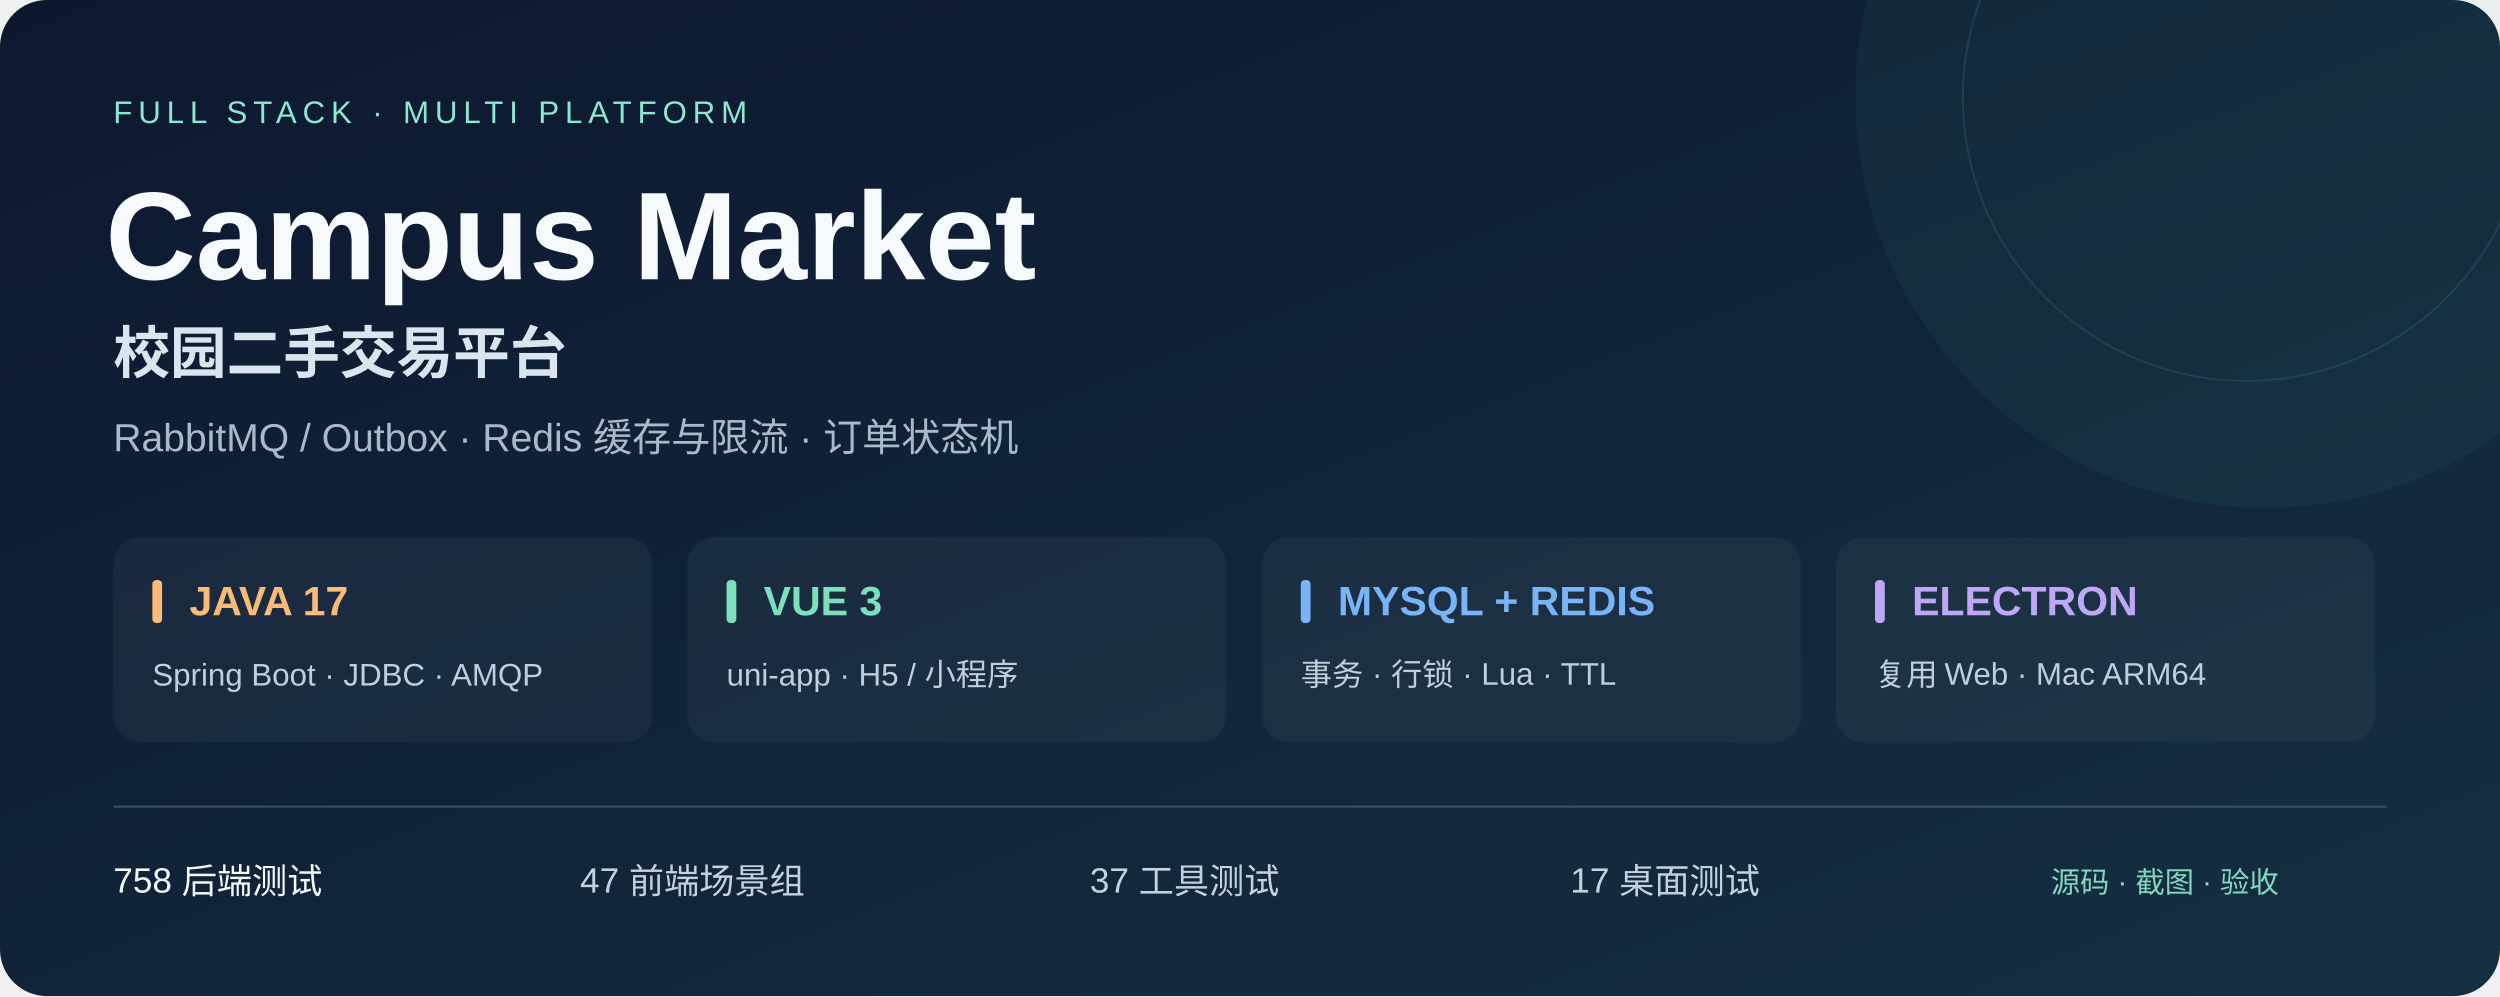
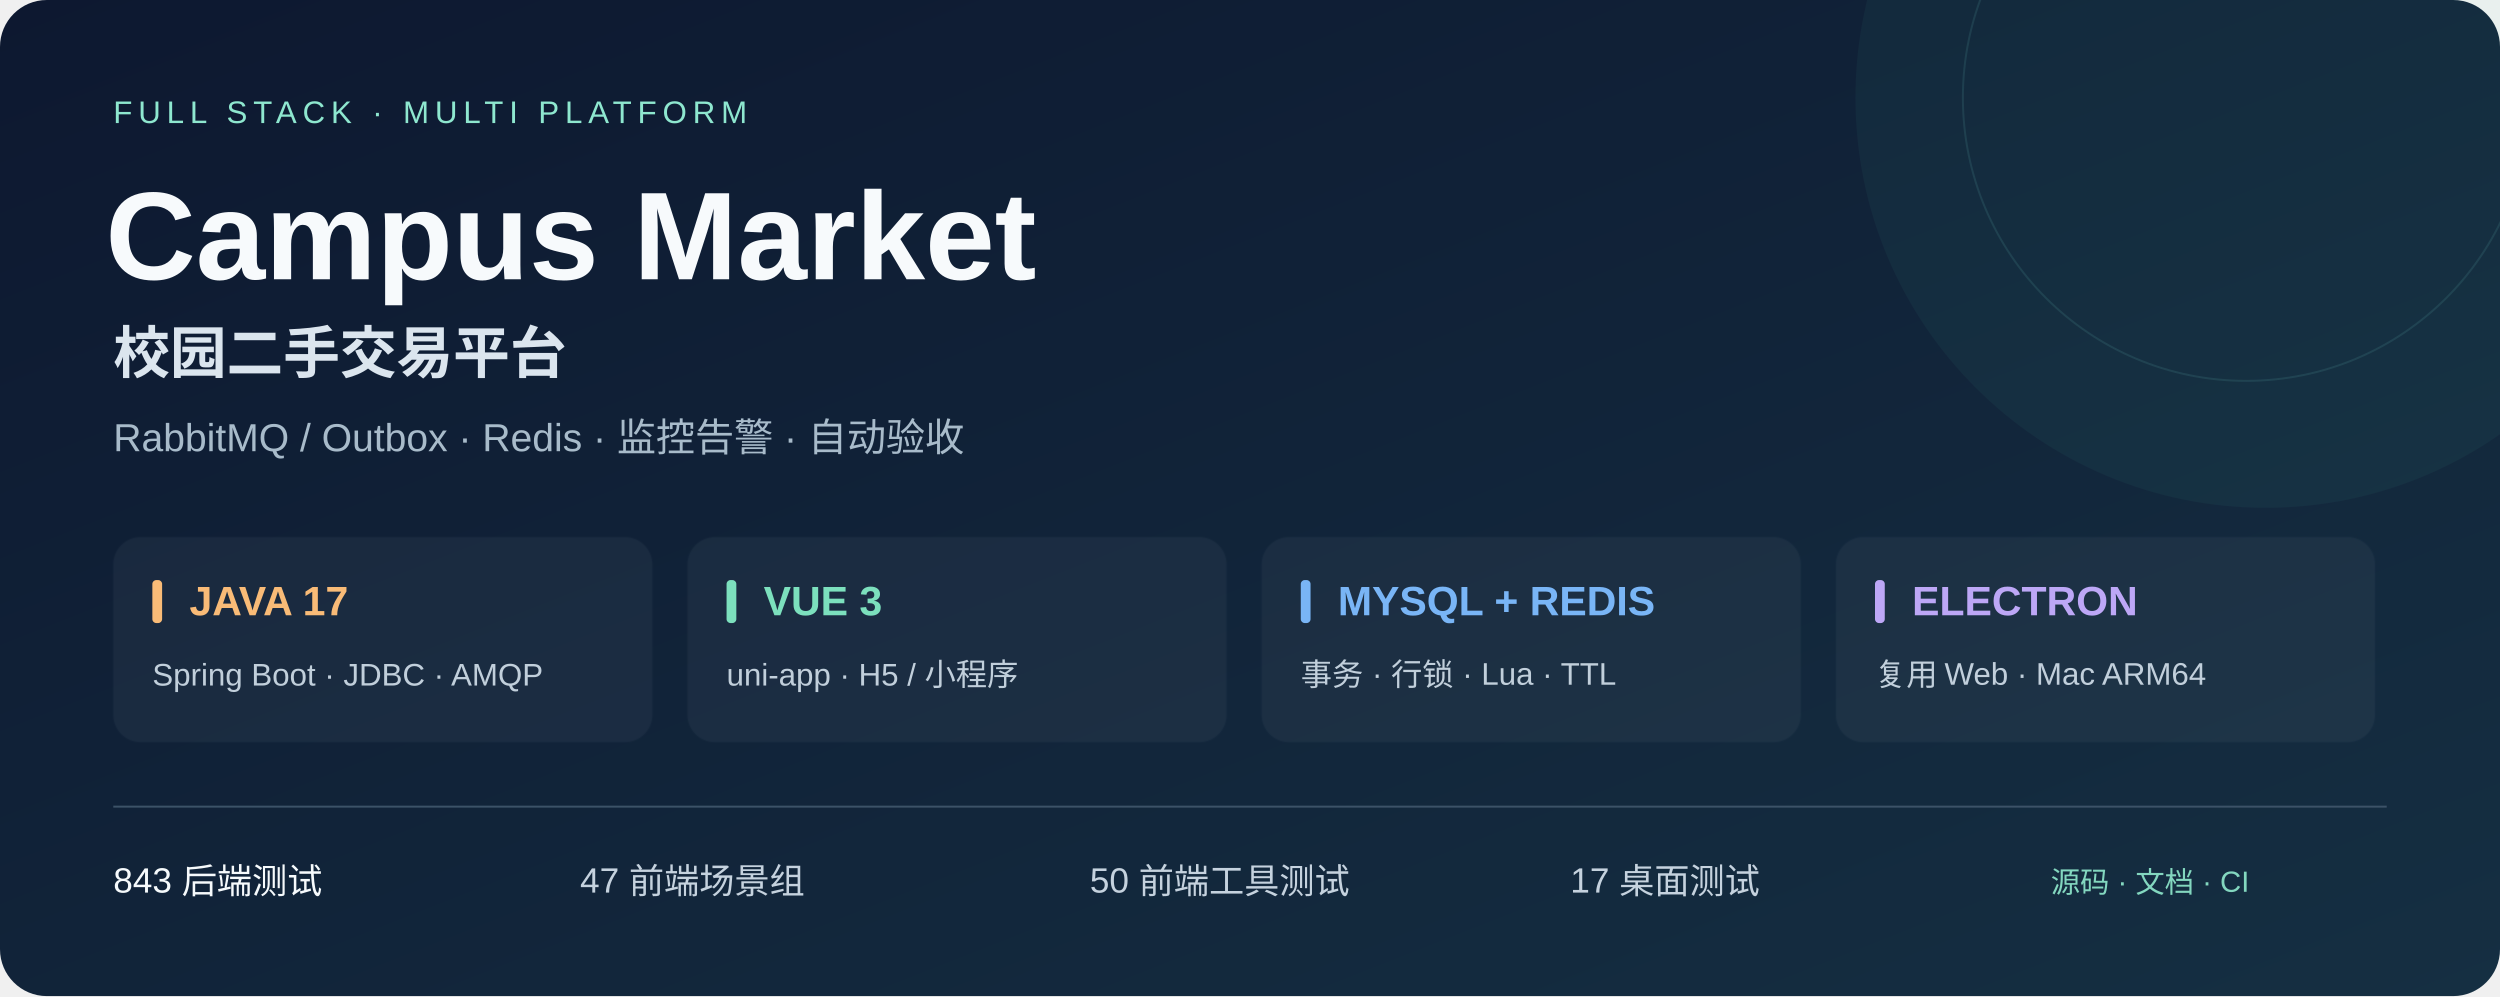
<svg xmlns="http://www.w3.org/2000/svg" width="1280" height="510" viewBox="0 0 1280 510" role="img" aria-labelledby="title desc">
  <defs>
    <linearGradient id="bg" x2="1" y2="1">
      <stop stop-color="#0d1830" />
      <stop offset="1" stop-color="#152f42" />
    </linearGradient>
  </defs>
  <rect width="1280" height="510" rx="24" fill="url(#bg)" />
  <circle cx="1160" cy="50" r="210" fill="#5ae0bb" opacity=".05" />
  <circle cx="1150" cy="50" r="145" fill="none" stroke="#71d7cf" opacity=".12" />
  <g font-family="Arial, Helvetica, PingFang SC, Microsoft YaHei, sans-serif">
    <text x="58" y="63" fill="#8ee7cf" font-size="16" letter-spacing="3">FULL STACK · MULTI PLATFORM</text>
    <text x="54" y="143" fill="#f7fafc" font-size="64" font-weight="700">Campus Market</text>
    <text x="58" y="191" fill="#dbe5ee" font-size="29" font-weight="600">校园二手交易平台</text>
-     <text x="58" y="231" fill="#a8bbca" font-size="20">RabbitMQ / Outbox · Redis 缓存与限流 · 订单状态机</text>
+     <text x="58" y="231" fill="#a8bbca" font-size="20">RabbitMQ / Outbox · Redis · 监控告警 · 自动验收</text>
    <rect x="58" y="275" width="276" height="105" rx="14" fill="#ffffff" opacity=".045" stroke="#8298b0" stroke-opacity=".35" />
    <rect x="78" y="297" width="5" height="22" rx="2" fill="#f9bb77" />
    <text x="97" y="315" fill="#f9bb77" font-size="21" font-weight="700">JAVA 17</text>
    <text x="78" y="351" fill="#c1cfdb" font-size="16">Spring Boot · JDBC · AMQP</text>
    <rect x="352" y="275" width="276" height="105" rx="14" fill="#ffffff" opacity=".045" stroke="#8298b0" stroke-opacity=".35" />
    <rect x="372" y="297" width="5" height="22" rx="2" fill="#7ce0bd" />
    <text x="391" y="315" fill="#7ce0bd" font-size="21" font-weight="700">VUE 3</text>
    <text x="372" y="351" fill="#c1cfdb" font-size="16">uni-app · H5 / 小程序</text>
    <rect x="646" y="275" width="276" height="105" rx="14" fill="#ffffff" opacity=".045" stroke="#8298b0" stroke-opacity=".35" />
    <rect x="666" y="297" width="5" height="22" rx="2" fill="#79b5f6" />
    <text x="685" y="315" fill="#79b5f6" font-size="21" font-weight="700">MYSQL + REDIS</text>
    <text x="666" y="351" fill="#c1cfdb" font-size="16">事务 · 行锁 · Lua · TTL</text>
    <rect x="940" y="275" width="276" height="105" rx="14" fill="#ffffff" opacity=".045" stroke="#8298b0" stroke-opacity=".35" />
    <rect x="960" y="297" width="5" height="22" rx="2" fill="#bda7f6" />
    <text x="979" y="315" fill="#bda7f6" font-size="21" font-weight="700">ELECTRON</text>
    <text x="960" y="351" fill="#c1cfdb" font-size="16">复用 Web · Mac ARM64</text>
    <path d="M58 413H1222" stroke="#3c5267" />
-     <text x="58" y="457" fill="#f6fafc" font-size="18">758 后端测试</text>
+     <text x="58" y="457" fill="#f6fafc" font-size="18">843 后端测试</text>
    <text x="297" y="457" fill="#c5d2de" font-size="18">47 前端场景组</text>
-     <text x="558" y="457" fill="#c5d2de" font-size="18">37 工具测试</text>
+     <text x="558" y="457" fill="#c5d2de" font-size="18">50 前端工具测试</text>
    <text x="804" y="457" fill="#c5d2de" font-size="18">17 桌面测试</text>
-     <text x="1050" y="457" fill="#83d7bf" font-size="15">源码 · 截图 · 验收</text>
+     <text x="1050" y="457" fill="#83d7bf" font-size="15">源码 · 文档 · CI</text>
  </g>
</svg>
